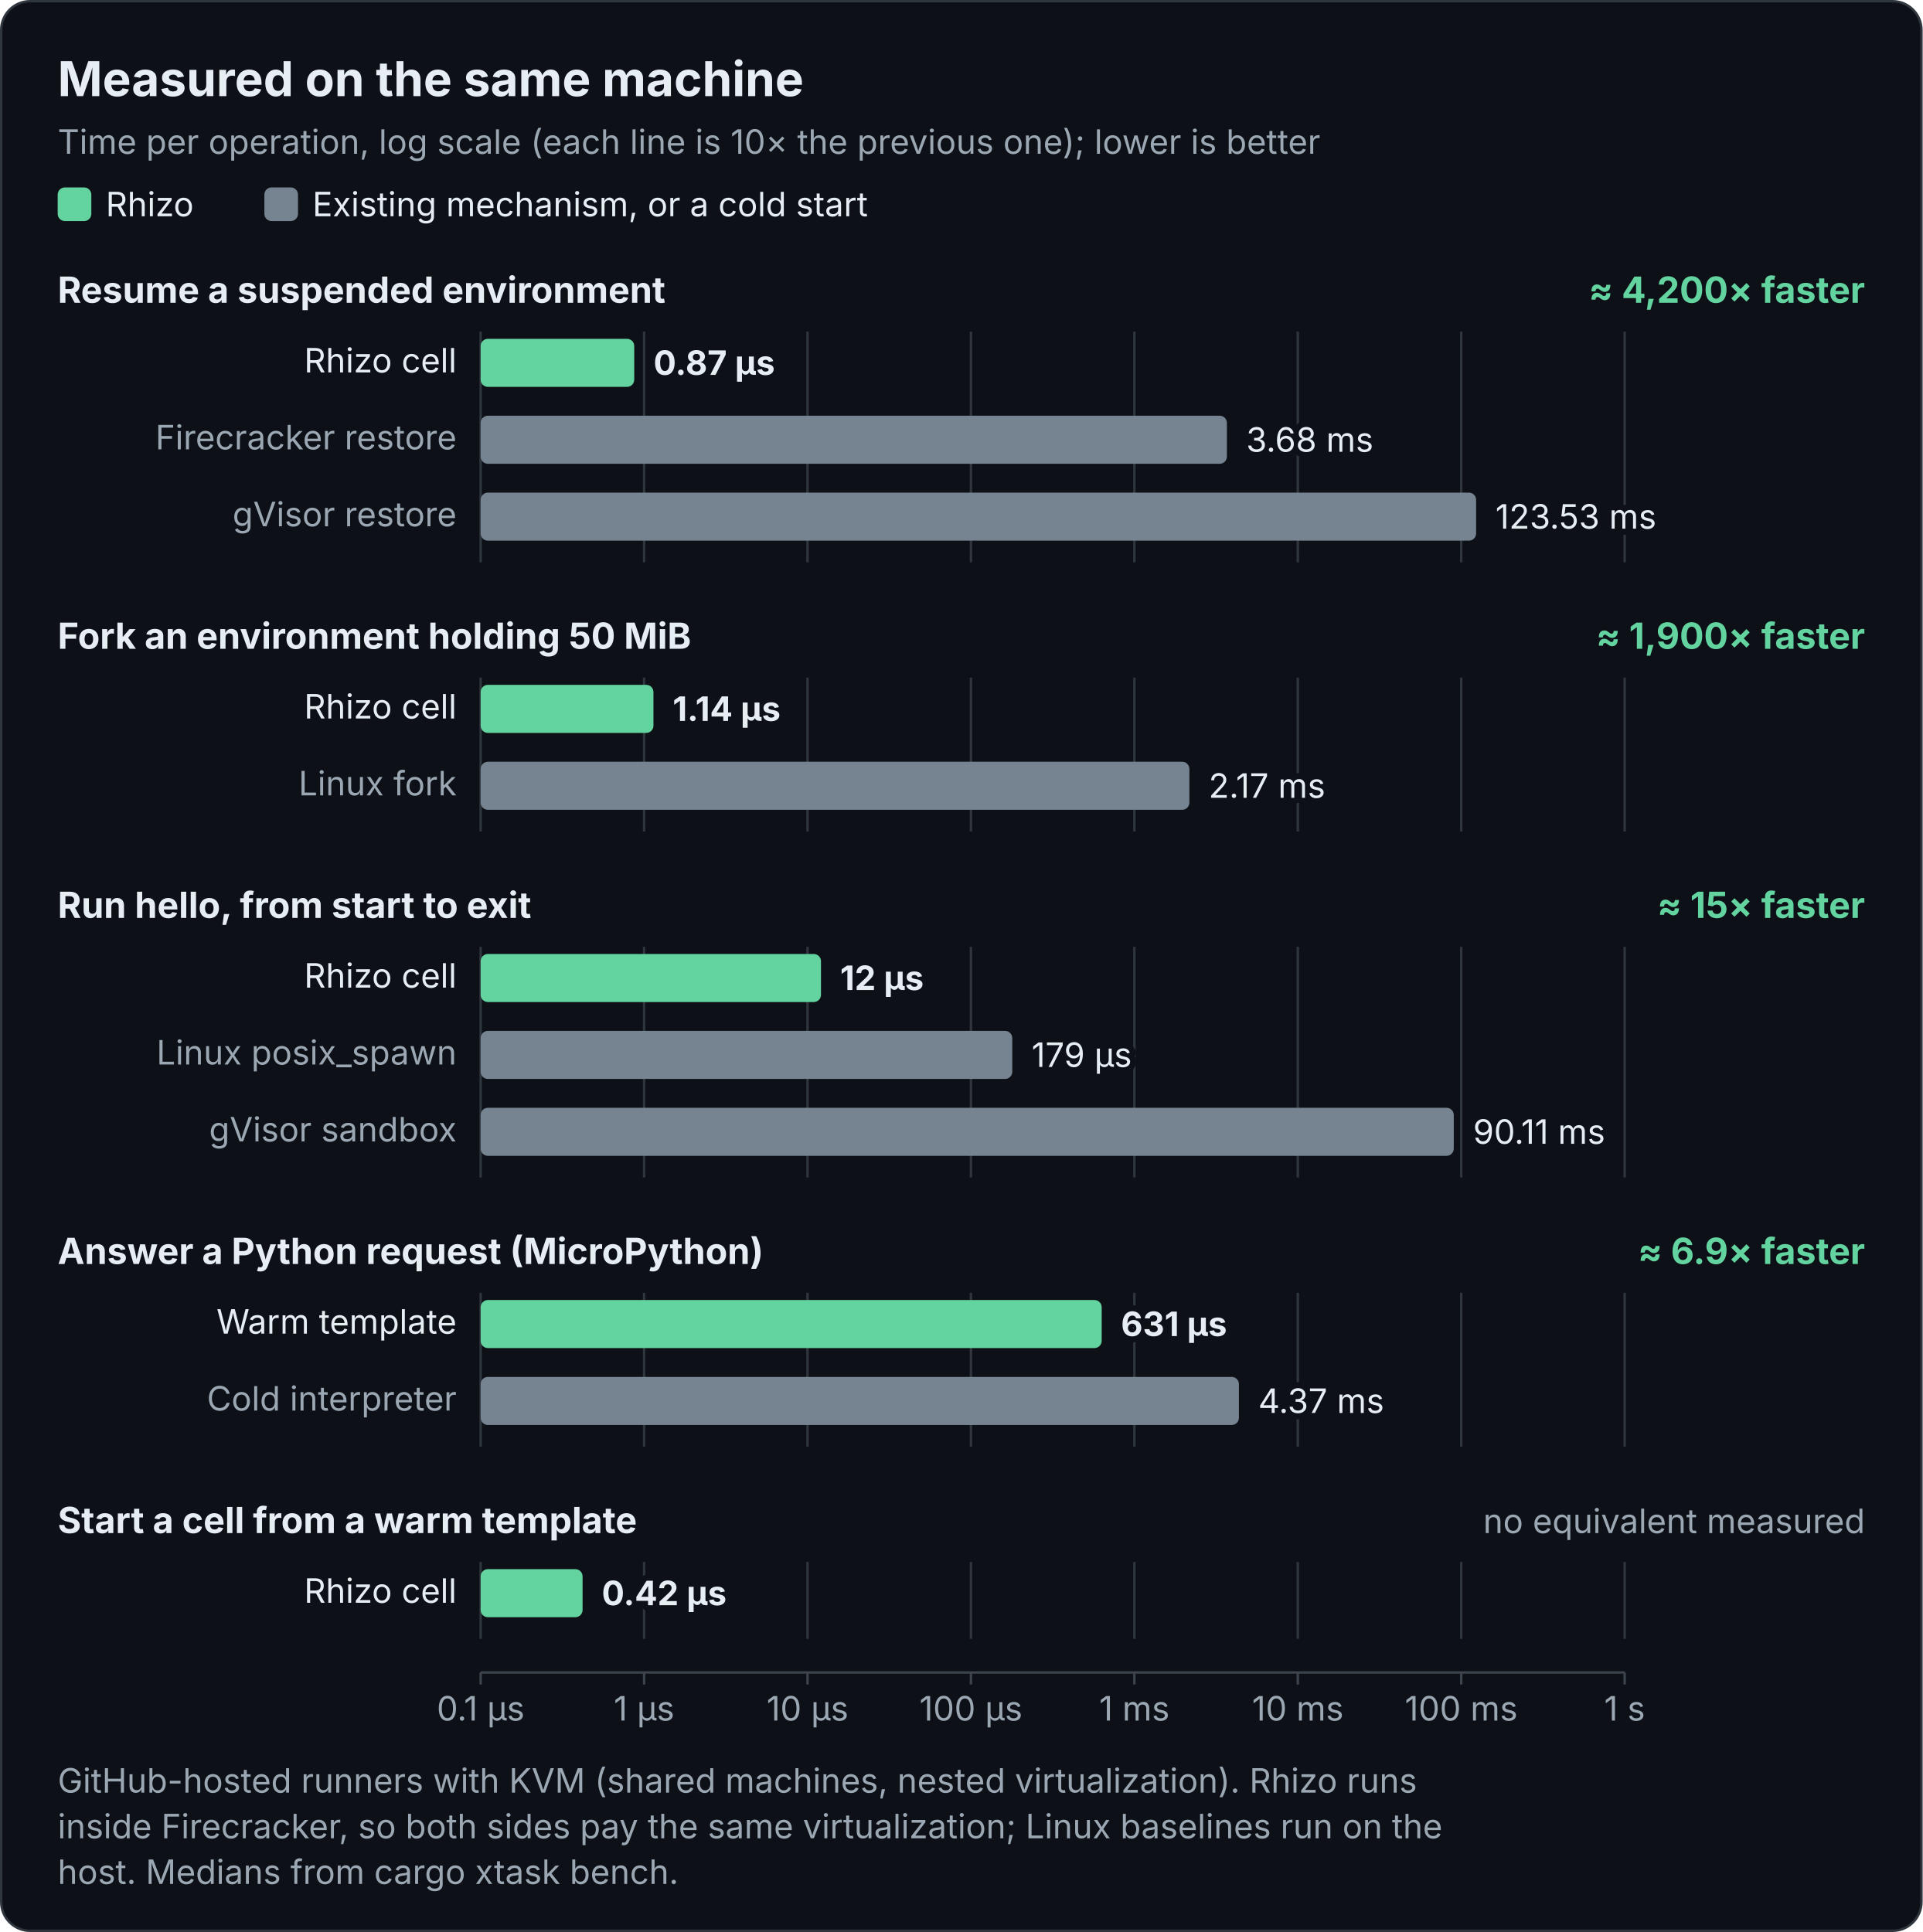
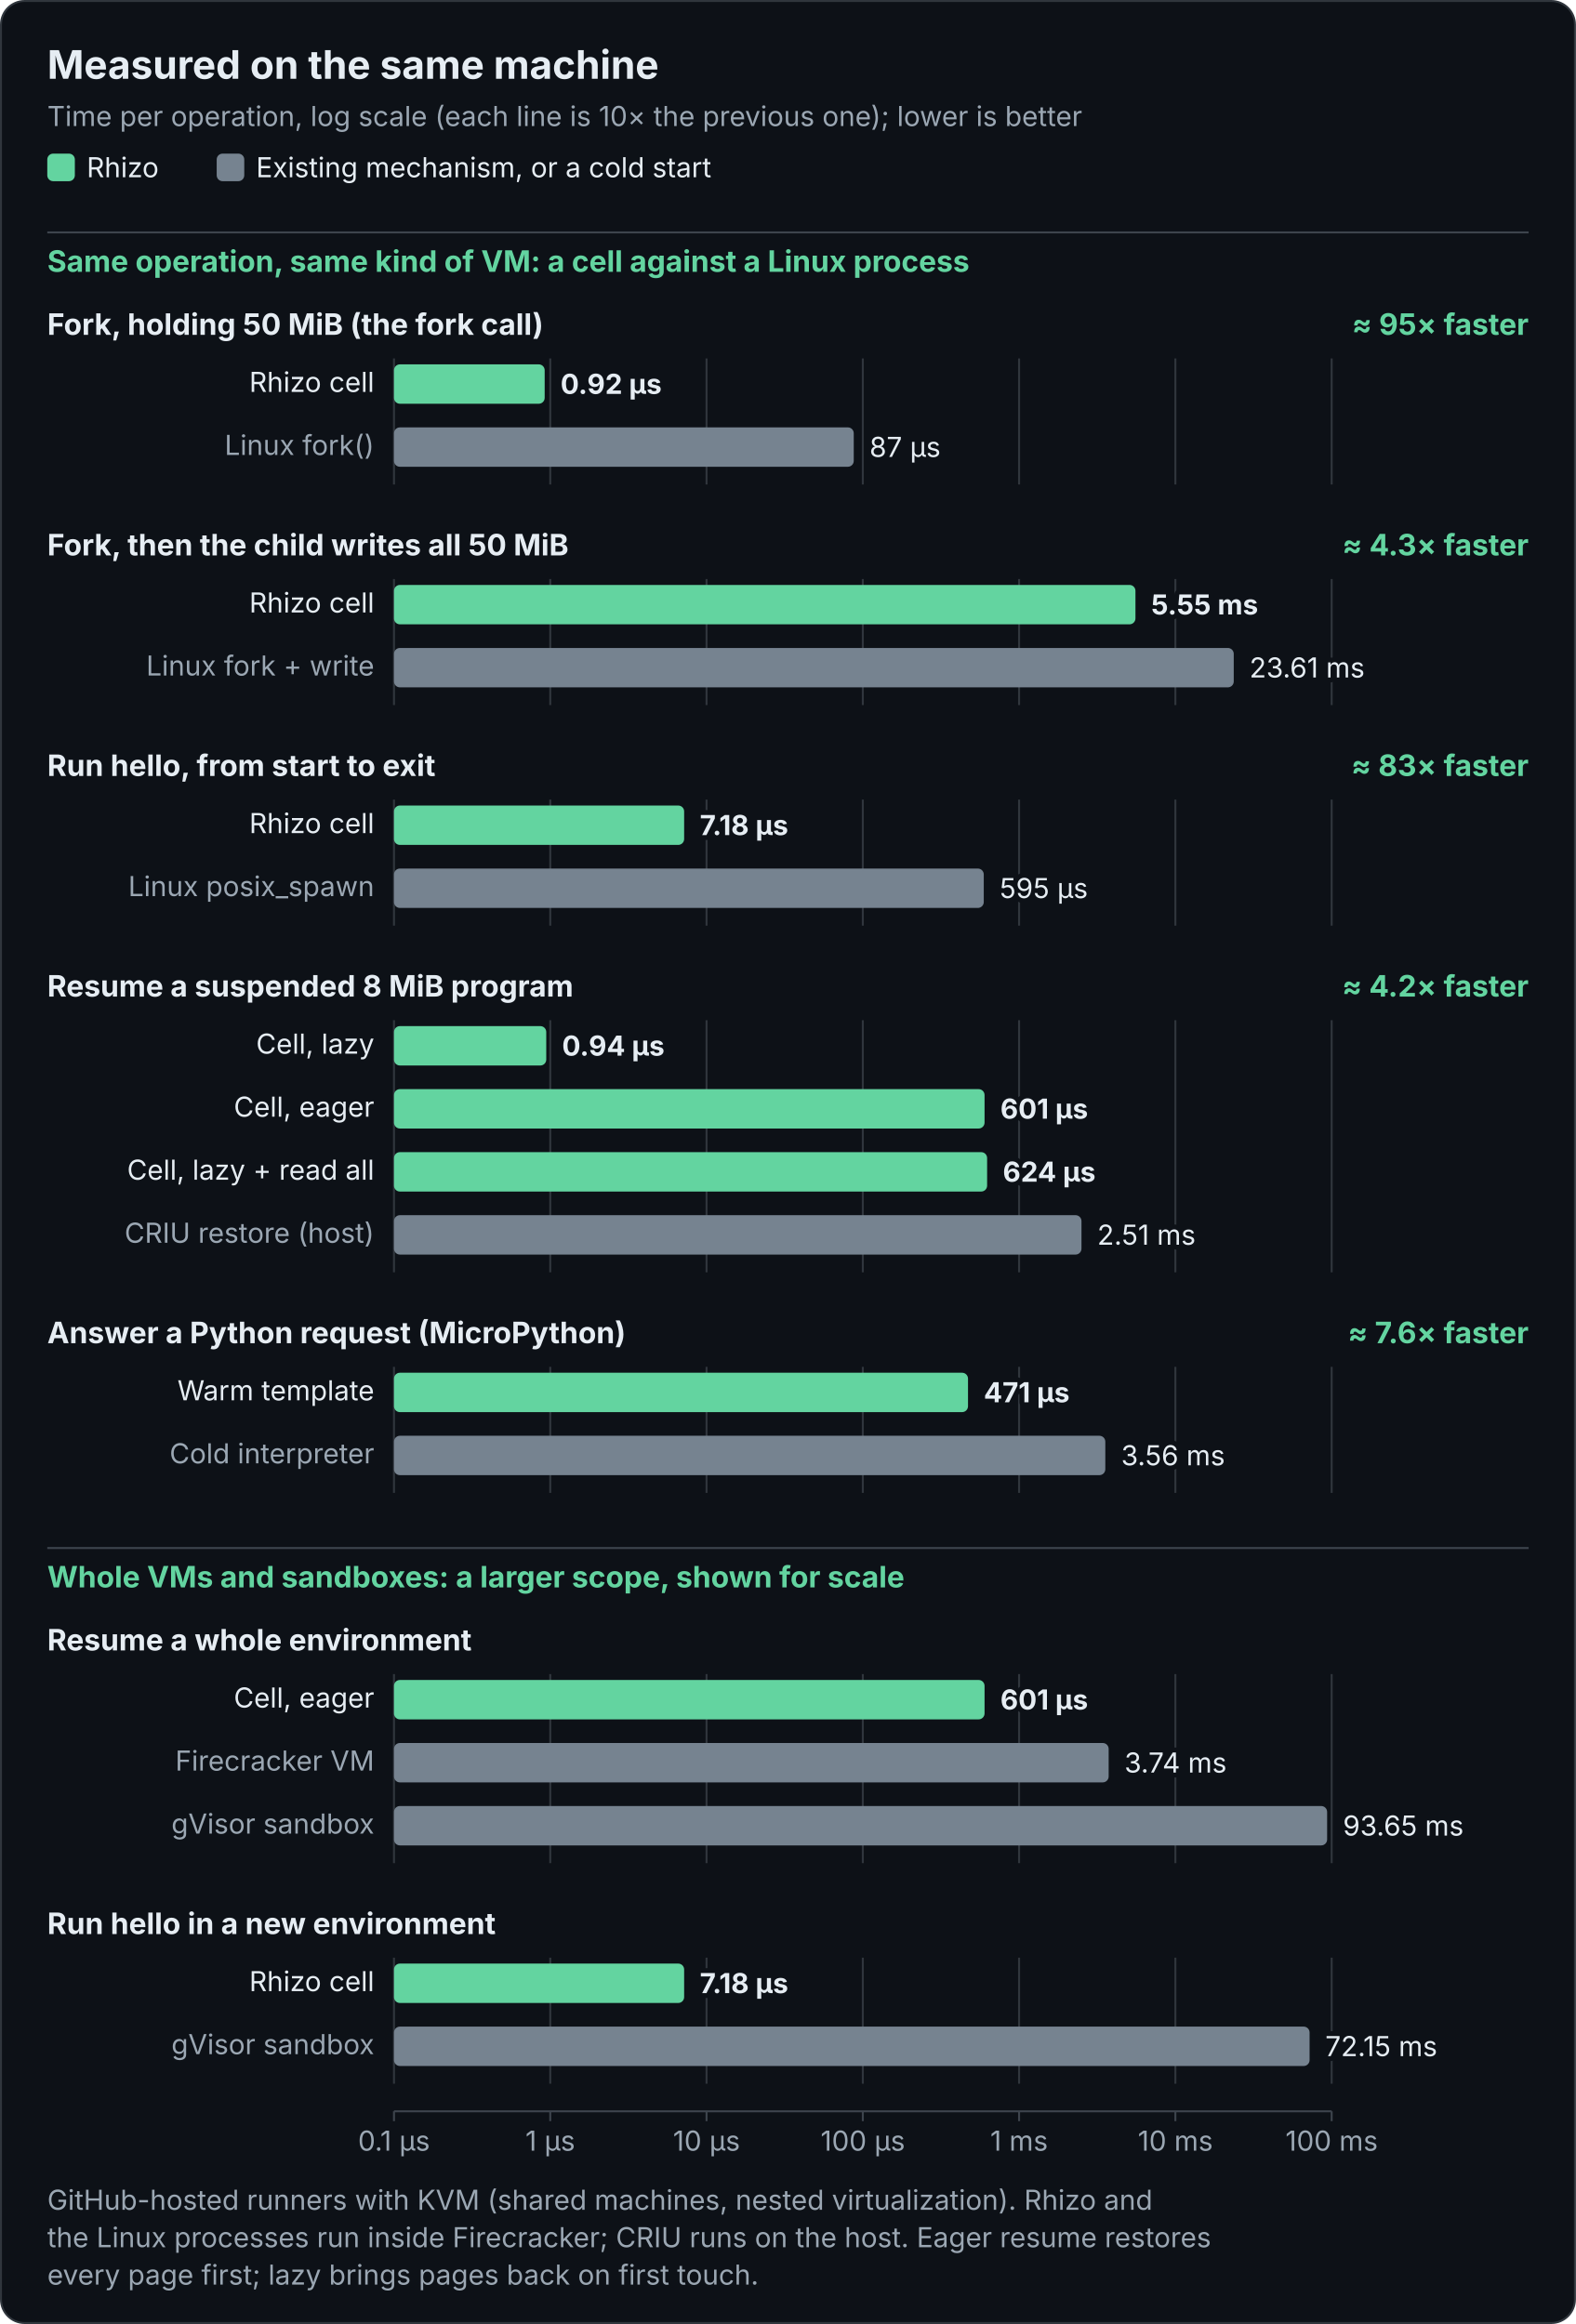
- <svg xmlns="http://www.w3.org/2000/svg" viewBox="0 0 800 804" width="800" height="804" role="img" font-family="Inter, -apple-system, Segoe UI, Helvetica, Arial, sans-serif">
+ <svg xmlns="http://www.w3.org/2000/svg" viewBox="0 0 800 1180" width="800" height="1180" role="img" font-family="Inter, -apple-system, Segoe UI, Helvetica, Arial, sans-serif">
  <defs>
    <marker id="a" viewBox="0 0 10 10" refX="9" refY="5" markerWidth="7" markerHeight="7" orient="auto-start-reverse">
      <path d="M0 0L10 5L0 10z" fill="#8b98a5" />
    </marker>
  </defs>
-   <rect class="bg" x="0.5" y="0.5" width="799" height="803" rx="12" fill="#0d1117" stroke="#30363d" />
+   <rect class="bg" x="0.5" y="0.5" width="799" height="1179" rx="12" fill="#0d1117" stroke="#30363d" />
  <text x="24" y="40" font-size="20" fill="#e6edf3" font-weight="700">Measured on the same machine</text>
  <text x="24" y="64" font-size="14" fill="#9ba7b3">Time per operation, log scale (each line is 10× the previous one); lower is better</text>
  <rect x="24" y="78" width="14" height="14" rx="3" fill="#63d4a0" stroke="#63d4a0" stroke-width="0" />
  <text x="44" y="90" font-size="14" fill="#e6edf3">Rhizo</text>
  <rect x="110" y="78" width="14" height="14" rx="3" fill="#768390" stroke="#768390" stroke-width="0" />
  <text x="130" y="90" font-size="14" fill="#e6edf3">Existing mechanism, or a cold start</text>
-   <line x1="200" y1="696" x2="676" y2="696" stroke="#3d444d" stroke-width="1" />
-   <line x1="200.0" y1="696" x2="200.0" y2="701" stroke="#3d444d" stroke-width="1" />
-   <text x="200.0" y="716" font-size="14" fill="#9ba7b3" text-anchor="middle">0.1 µs</text>
-   <line x1="268.0" y1="696" x2="268.0" y2="701" stroke="#3d444d" stroke-width="1" />
-   <text x="268.0" y="716" font-size="14" fill="#9ba7b3" text-anchor="middle">1 µs</text>
-   <line x1="336.0" y1="696" x2="336.0" y2="701" stroke="#3d444d" stroke-width="1" />
-   <text x="336.0" y="716" font-size="14" fill="#9ba7b3" text-anchor="middle">10 µs</text>
-   <line x1="404.0" y1="696" x2="404.0" y2="701" stroke="#3d444d" stroke-width="1" />
-   <text x="404.0" y="716" font-size="14" fill="#9ba7b3" text-anchor="middle">100 µs</text>
-   <line x1="472.0" y1="696" x2="472.0" y2="701" stroke="#3d444d" stroke-width="1" />
-   <text x="472.0" y="716" font-size="14" fill="#9ba7b3" text-anchor="middle">1 ms</text>
-   <line x1="540.0" y1="696" x2="540.0" y2="701" stroke="#3d444d" stroke-width="1" />
-   <text x="540.0" y="716" font-size="14" fill="#9ba7b3" text-anchor="middle">10 ms</text>
-   <line x1="608.0" y1="696" x2="608.0" y2="701" stroke="#3d444d" stroke-width="1" />
-   <text x="608.0" y="716" font-size="14" fill="#9ba7b3" text-anchor="middle">100 ms</text>
-   <line x1="676.0" y1="696" x2="676.0" y2="701" stroke="#3d444d" stroke-width="1" />
-   <text x="676.0" y="716" font-size="14" fill="#9ba7b3" text-anchor="middle">1 s</text>
-   <text x="24" y="126" font-size="15" fill="#e6edf3" font-weight="700">Resume a suspended environment</text>
-   <text x="776" y="126" font-size="15" fill="#63d4a0" font-weight="700" text-anchor="end">≈ 4,200× faster</text>
-   <line x1="200.0" y1="138" x2="200.0" y2="234" stroke="#30363d" stroke-width="1" />
-   <line x1="268.0" y1="138" x2="268.0" y2="234" stroke="#30363d" stroke-width="1" />
-   <line x1="336.0" y1="138" x2="336.0" y2="234" stroke="#30363d" stroke-width="1" />
-   <line x1="404.0" y1="138" x2="404.0" y2="234" stroke="#30363d" stroke-width="1" />
-   <line x1="472.0" y1="138" x2="472.0" y2="234" stroke="#30363d" stroke-width="1" />
-   <line x1="540.0" y1="138" x2="540.0" y2="234" stroke="#30363d" stroke-width="1" />
-   <line x1="608.0" y1="138" x2="608.0" y2="234" stroke="#30363d" stroke-width="1" />
-   <line x1="676.0" y1="138" x2="676.0" y2="234" stroke="#30363d" stroke-width="1" />
-   <text x="190" y="155" font-size="14" fill="#e6edf3" text-anchor="end">Rhizo cell</text>
-   <rect x="200" y="141" width="63.9" height="20" rx="3" fill="#63d4a0" stroke="#63d4a0" stroke-width="0" />
-   <text x="271.921" y="156" font-size="14" fill="#e6edf3" font-weight="700" stroke="#0d1117" stroke-width="5" stroke-linejoin="round" paint-order="stroke">0.87 µs</text>
-   <text x="190" y="187" font-size="14" fill="#9ba7b3" text-anchor="end">Firecracker restore</text>
-   <rect x="200" y="173" width="310.5" height="20" rx="3" fill="#768390" stroke="#768390" stroke-width="0" />
-   <text x="518.503" y="188" font-size="14" fill="#e6edf3" font-weight="400" stroke="#0d1117" stroke-width="5" stroke-linejoin="round" paint-order="stroke">3.68 ms</text>
-   <text x="190" y="219" font-size="14" fill="#9ba7b3" text-anchor="end">gVisor restore</text>
-   <rect x="200" y="205" width="414.2" height="20" rx="3" fill="#768390" stroke="#768390" stroke-width="0" />
-   <text x="622.24" y="220" font-size="14" fill="#e6edf3" font-weight="400" stroke="#0d1117" stroke-width="5" stroke-linejoin="round" paint-order="stroke">123.53 ms</text>
-   <text x="24" y="270" font-size="15" fill="#e6edf3" font-weight="700">Fork an environment holding 50 MiB</text>
-   <text x="776" y="270" font-size="15" fill="#63d4a0" font-weight="700" text-anchor="end">≈ 1,900× faster</text>
-   <line x1="200.0" y1="282" x2="200.0" y2="346" stroke="#30363d" stroke-width="1" />
-   <line x1="268.0" y1="282" x2="268.0" y2="346" stroke="#30363d" stroke-width="1" />
-   <line x1="336.0" y1="282" x2="336.0" y2="346" stroke="#30363d" stroke-width="1" />
-   <line x1="404.0" y1="282" x2="404.0" y2="346" stroke="#30363d" stroke-width="1" />
-   <line x1="472.0" y1="282" x2="472.0" y2="346" stroke="#30363d" stroke-width="1" />
-   <line x1="540.0" y1="282" x2="540.0" y2="346" stroke="#30363d" stroke-width="1" />
-   <line x1="608.0" y1="282" x2="608.0" y2="346" stroke="#30363d" stroke-width="1" />
-   <line x1="676.0" y1="282" x2="676.0" y2="346" stroke="#30363d" stroke-width="1" />
-   <text x="190" y="299" font-size="14" fill="#e6edf3" text-anchor="end">Rhizo cell</text>
-   <rect x="200" y="285" width="71.9" height="20" rx="3" fill="#63d4a0" stroke="#63d4a0" stroke-width="0" />
-   <text x="279.895" y="300" font-size="14" fill="#e6edf3" font-weight="700" stroke="#0d1117" stroke-width="5" stroke-linejoin="round" paint-order="stroke">1.14 µs</text>
-   <text x="190" y="331" font-size="14" fill="#9ba7b3" text-anchor="end">Linux fork</text>
-   <rect x="200" y="317" width="294.9" height="20" rx="3" fill="#768390" stroke="#768390" stroke-width="0" />
-   <text x="502.881" y="332" font-size="14" fill="#e6edf3" font-weight="400" stroke="#0d1117" stroke-width="5" stroke-linejoin="round" paint-order="stroke">2.17 ms</text>
-   <text x="24" y="382" font-size="15" fill="#e6edf3" font-weight="700">Run hello, from start to exit</text>
-   <text x="776" y="382" font-size="15" fill="#63d4a0" font-weight="700" text-anchor="end">≈ 15× faster</text>
-   <line x1="200.0" y1="394" x2="200.0" y2="490" stroke="#30363d" stroke-width="1" />
-   <line x1="268.0" y1="394" x2="268.0" y2="490" stroke="#30363d" stroke-width="1" />
-   <line x1="336.0" y1="394" x2="336.0" y2="490" stroke="#30363d" stroke-width="1" />
-   <line x1="404.0" y1="394" x2="404.0" y2="490" stroke="#30363d" stroke-width="1" />
-   <line x1="472.0" y1="394" x2="472.0" y2="490" stroke="#30363d" stroke-width="1" />
-   <line x1="540.0" y1="394" x2="540.0" y2="490" stroke="#30363d" stroke-width="1" />
-   <line x1="608.0" y1="394" x2="608.0" y2="490" stroke="#30363d" stroke-width="1" />
-   <line x1="676.0" y1="394" x2="676.0" y2="490" stroke="#30363d" stroke-width="1" />
-   <text x="190" y="411" font-size="14" fill="#e6edf3" text-anchor="end">Rhizo cell</text>
-   <rect x="200" y="397" width="141.6" height="20" rx="3" fill="#63d4a0" stroke="#63d4a0" stroke-width="0" />
-   <text x="349.561" y="412" font-size="14" fill="#e6edf3" font-weight="700" stroke="#0d1117" stroke-width="5" stroke-linejoin="round" paint-order="stroke">12 µs</text>
-   <text x="190" y="443" font-size="14" fill="#9ba7b3" text-anchor="end">Linux posix_spawn</text>
-   <rect x="200" y="429" width="221.2" height="20" rx="3" fill="#768390" stroke="#768390" stroke-width="0" />
-   <text x="429.244" y="444" font-size="14" fill="#e6edf3" font-weight="400" stroke="#0d1117" stroke-width="5" stroke-linejoin="round" paint-order="stroke">179 µs</text>
-   <text x="190" y="475" font-size="14" fill="#9ba7b3" text-anchor="end">gVisor sandbox</text>
-   <rect x="200" y="461" width="404.9" height="20" rx="3" fill="#768390" stroke="#768390" stroke-width="0" />
-   <text x="612.924" y="476" font-size="14" fill="#e6edf3" font-weight="400" stroke="#0d1117" stroke-width="5" stroke-linejoin="round" paint-order="stroke">90.11 ms</text>
-   <text x="24" y="526" font-size="15" fill="#e6edf3" font-weight="700">Answer a Python request (MicroPython)</text>
-   <text x="776" y="526" font-size="15" fill="#63d4a0" font-weight="700" text-anchor="end">≈ 6.9× faster</text>
-   <line x1="200.0" y1="538" x2="200.0" y2="602" stroke="#30363d" stroke-width="1" />
-   <line x1="268.0" y1="538" x2="268.0" y2="602" stroke="#30363d" stroke-width="1" />
-   <line x1="336.0" y1="538" x2="336.0" y2="602" stroke="#30363d" stroke-width="1" />
-   <line x1="404.0" y1="538" x2="404.0" y2="602" stroke="#30363d" stroke-width="1" />
-   <line x1="472.0" y1="538" x2="472.0" y2="602" stroke="#30363d" stroke-width="1" />
-   <line x1="540.0" y1="538" x2="540.0" y2="602" stroke="#30363d" stroke-width="1" />
-   <line x1="608.0" y1="538" x2="608.0" y2="602" stroke="#30363d" stroke-width="1" />
-   <line x1="676.0" y1="538" x2="676.0" y2="602" stroke="#30363d" stroke-width="1" />
-   <text x="190" y="555" font-size="14" fill="#e6edf3" text-anchor="end">Warm template</text>
-   <rect x="200" y="541" width="258.4" height="20" rx="3" fill="#63d4a0" stroke="#63d4a0" stroke-width="0" />
-   <text x="466.417" y="556" font-size="14" fill="#e6edf3" font-weight="700" stroke="#0d1117" stroke-width="5" stroke-linejoin="round" paint-order="stroke">631 µs</text>
-   <text x="190" y="587" font-size="14" fill="#9ba7b3" text-anchor="end">Cold interpreter</text>
-   <rect x="200" y="573" width="315.5" height="20" rx="3" fill="#768390" stroke="#768390" stroke-width="0" />
-   <text x="523.519" y="588" font-size="14" fill="#e6edf3" font-weight="400" stroke="#0d1117" stroke-width="5" stroke-linejoin="round" paint-order="stroke">4.37 ms</text>
-   <text x="24" y="638" font-size="15" fill="#e6edf3" font-weight="700">Start a cell from a warm template</text>
-   <text x="776" y="638" font-size="14" fill="#9ba7b3" text-anchor="end">no equivalent measured</text>
-   <line x1="200.0" y1="650" x2="200.0" y2="682" stroke="#30363d" stroke-width="1" />
-   <line x1="268.0" y1="650" x2="268.0" y2="682" stroke="#30363d" stroke-width="1" />
-   <line x1="336.0" y1="650" x2="336.0" y2="682" stroke="#30363d" stroke-width="1" />
-   <line x1="404.0" y1="650" x2="404.0" y2="682" stroke="#30363d" stroke-width="1" />
-   <line x1="472.0" y1="650" x2="472.0" y2="682" stroke="#30363d" stroke-width="1" />
-   <line x1="540.0" y1="650" x2="540.0" y2="682" stroke="#30363d" stroke-width="1" />
-   <line x1="608.0" y1="650" x2="608.0" y2="682" stroke="#30363d" stroke-width="1" />
-   <line x1="676.0" y1="650" x2="676.0" y2="682" stroke="#30363d" stroke-width="1" />
-   <text x="190" y="667" font-size="14" fill="#e6edf3" text-anchor="end">Rhizo cell</text>
-   <rect x="200" y="653" width="42.4" height="20" rx="3" fill="#63d4a0" stroke="#63d4a0" stroke-width="0" />
-   <text x="250.381" y="668" font-size="14" fill="#e6edf3" font-weight="700" stroke="#0d1117" stroke-width="5" stroke-linejoin="round" paint-order="stroke">0.42 µs</text>
-   <text x="24" y="746" font-size="14" fill="#9ba7b3">GitHub-hosted runners with KVM (shared machines, nested virtualization). Rhizo runs</text>
-   <text x="24" y="765" font-size="14" fill="#9ba7b3">inside Firecracker, so both sides pay the same virtualization; Linux baselines run on the</text>
-   <text x="24" y="784" font-size="14" fill="#9ba7b3">host. Medians from cargo xtask bench.</text>
+   <line x1="200" y1="1072" x2="676" y2="1072" stroke="#3d444d" stroke-width="1" />
+   <line x1="200.0" y1="1072" x2="200.0" y2="1077" stroke="#3d444d" stroke-width="1" />
+   <text x="200.0" y="1092" font-size="14" fill="#9ba7b3" text-anchor="middle">0.1 µs</text>
+   <line x1="279.333" y1="1072" x2="279.333" y2="1077" stroke="#3d444d" stroke-width="1" />
+   <text x="279.333" y="1092" font-size="14" fill="#9ba7b3" text-anchor="middle">1 µs</text>
+   <line x1="358.667" y1="1072" x2="358.667" y2="1077" stroke="#3d444d" stroke-width="1" />
+   <text x="358.667" y="1092" font-size="14" fill="#9ba7b3" text-anchor="middle">10 µs</text>
+   <line x1="438.0" y1="1072" x2="438.0" y2="1077" stroke="#3d444d" stroke-width="1" />
+   <text x="438.0" y="1092" font-size="14" fill="#9ba7b3" text-anchor="middle">100 µs</text>
+   <line x1="517.333" y1="1072" x2="517.333" y2="1077" stroke="#3d444d" stroke-width="1" />
+   <text x="517.333" y="1092" font-size="14" fill="#9ba7b3" text-anchor="middle">1 ms</text>
+   <line x1="596.667" y1="1072" x2="596.667" y2="1077" stroke="#3d444d" stroke-width="1" />
+   <text x="596.667" y="1092" font-size="14" fill="#9ba7b3" text-anchor="middle">10 ms</text>
+   <line x1="676.0" y1="1072" x2="676.0" y2="1077" stroke="#3d444d" stroke-width="1" />
+   <text x="676.0" y="1092" font-size="14" fill="#9ba7b3" text-anchor="middle">100 ms</text>
+   <line x1="24" y1="118" x2="776" y2="118" stroke="#3d444d" stroke-width="1" />
+   <text x="24" y="138" font-size="15" fill="#63d4a0" font-weight="700">Same operation, same kind of VM: a cell against a Linux process</text>
+   <text x="24" y="170" font-size="15" fill="#e6edf3" font-weight="700">Fork, holding 50 MiB (the fork call)</text>
+   <text x="776" y="170" font-size="15" fill="#63d4a0" font-weight="700" text-anchor="end">≈ 95× faster</text>
+   <line x1="200.0" y1="182" x2="200.0" y2="246" stroke="#30363d" stroke-width="1" />
+   <line x1="279.333" y1="182" x2="279.333" y2="246" stroke="#30363d" stroke-width="1" />
+   <line x1="358.667" y1="182" x2="358.667" y2="246" stroke="#30363d" stroke-width="1" />
+   <line x1="438.0" y1="182" x2="438.0" y2="246" stroke="#30363d" stroke-width="1" />
+   <line x1="517.333" y1="182" x2="517.333" y2="246" stroke="#30363d" stroke-width="1" />
+   <line x1="596.667" y1="182" x2="596.667" y2="246" stroke="#30363d" stroke-width="1" />
+   <line x1="676.0" y1="182" x2="676.0" y2="246" stroke="#30363d" stroke-width="1" />
+   <text x="190" y="199" font-size="14" fill="#e6edf3" text-anchor="end">Rhizo cell</text>
+   <rect x="200" y="185" width="76.5" height="20" rx="3" fill="#63d4a0" stroke="#63d4a0" stroke-width="0" />
+   <text x="284.535" y="200" font-size="14" fill="#e6edf3" font-weight="700" stroke="#0d1117" stroke-width="5" stroke-linejoin="round" paint-order="stroke">0.92 µs</text>
+   <text x="190" y="231" font-size="14" fill="#9ba7b3" text-anchor="end">Linux fork()</text>
+   <rect x="200" y="217" width="233.4" height="20" rx="3" fill="#768390" stroke="#768390" stroke-width="0" />
+   <text x="441.387" y="232" font-size="14" fill="#e6edf3" font-weight="400" stroke="#0d1117" stroke-width="5" stroke-linejoin="round" paint-order="stroke">87 µs</text>
+   <text x="24" y="282" font-size="15" fill="#e6edf3" font-weight="700">Fork, then the child writes all 50 MiB</text>
+   <text x="776" y="282" font-size="15" fill="#63d4a0" font-weight="700" text-anchor="end">≈ 4.3× faster</text>
+   <line x1="200.0" y1="294" x2="200.0" y2="358" stroke="#30363d" stroke-width="1" />
+   <line x1="279.333" y1="294" x2="279.333" y2="358" stroke="#30363d" stroke-width="1" />
+   <line x1="358.667" y1="294" x2="358.667" y2="358" stroke="#30363d" stroke-width="1" />
+   <line x1="438.0" y1="294" x2="438.0" y2="358" stroke="#30363d" stroke-width="1" />
+   <line x1="517.333" y1="294" x2="517.333" y2="358" stroke="#30363d" stroke-width="1" />
+   <line x1="596.667" y1="294" x2="596.667" y2="358" stroke="#30363d" stroke-width="1" />
+   <line x1="676.0" y1="294" x2="676.0" y2="358" stroke="#30363d" stroke-width="1" />
+   <text x="190" y="311" font-size="14" fill="#e6edf3" text-anchor="end">Rhizo cell</text>
+   <rect x="200" y="297" width="376.4" height="20" rx="3" fill="#63d4a0" stroke="#63d4a0" stroke-width="0" />
+   <text x="584.369" y="312" font-size="14" fill="#e6edf3" font-weight="700" stroke="#0d1117" stroke-width="5" stroke-linejoin="round" paint-order="stroke">5.55 ms</text>
+   <text x="190" y="343" font-size="14" fill="#9ba7b3" text-anchor="end">Linux fork + write</text>
+   <rect x="200" y="329" width="426.3" height="20" rx="3" fill="#768390" stroke="#768390" stroke-width="0" />
+   <text x="634.269" y="344" font-size="14" fill="#e6edf3" font-weight="400" stroke="#0d1117" stroke-width="5" stroke-linejoin="round" paint-order="stroke">23.61 ms</text>
+   <text x="24" y="394" font-size="15" fill="#e6edf3" font-weight="700">Run hello, from start to exit</text>
+   <text x="776" y="394" font-size="15" fill="#63d4a0" font-weight="700" text-anchor="end">≈ 83× faster</text>
+   <line x1="200.0" y1="406" x2="200.0" y2="470" stroke="#30363d" stroke-width="1" />
+   <line x1="279.333" y1="406" x2="279.333" y2="470" stroke="#30363d" stroke-width="1" />
+   <line x1="358.667" y1="406" x2="358.667" y2="470" stroke="#30363d" stroke-width="1" />
+   <line x1="438.0" y1="406" x2="438.0" y2="470" stroke="#30363d" stroke-width="1" />
+   <line x1="517.333" y1="406" x2="517.333" y2="470" stroke="#30363d" stroke-width="1" />
+   <line x1="596.667" y1="406" x2="596.667" y2="470" stroke="#30363d" stroke-width="1" />
+   <line x1="676.0" y1="406" x2="676.0" y2="470" stroke="#30363d" stroke-width="1" />
+   <text x="190" y="423" font-size="14" fill="#e6edf3" text-anchor="end">Rhizo cell</text>
+   <rect x="200" y="409" width="147.3" height="20" rx="3" fill="#63d4a0" stroke="#63d4a0" stroke-width="0" />
+   <text x="355.257" y="424" font-size="14" fill="#e6edf3" font-weight="700" stroke="#0d1117" stroke-width="5" stroke-linejoin="round" paint-order="stroke">7.18 µs</text>
+   <text x="190" y="455" font-size="14" fill="#9ba7b3" text-anchor="end">Linux posix_spawn</text>
+   <rect x="200" y="441" width="299.4" height="20" rx="3" fill="#768390" stroke="#768390" stroke-width="0" />
+   <text x="507.436" y="456" font-size="14" fill="#e6edf3" font-weight="400" stroke="#0d1117" stroke-width="5" stroke-linejoin="round" paint-order="stroke">595 µs</text>
+   <text x="24" y="506" font-size="15" fill="#e6edf3" font-weight="700">Resume a suspended 8 MiB program</text>
+   <text x="776" y="506" font-size="15" fill="#63d4a0" font-weight="700" text-anchor="end">≈ 4.2× faster</text>
+   <line x1="200.0" y1="518" x2="200.0" y2="646" stroke="#30363d" stroke-width="1" />
+   <line x1="279.333" y1="518" x2="279.333" y2="646" stroke="#30363d" stroke-width="1" />
+   <line x1="358.667" y1="518" x2="358.667" y2="646" stroke="#30363d" stroke-width="1" />
+   <line x1="438.0" y1="518" x2="438.0" y2="646" stroke="#30363d" stroke-width="1" />
+   <line x1="517.333" y1="518" x2="517.333" y2="646" stroke="#30363d" stroke-width="1" />
+   <line x1="596.667" y1="518" x2="596.667" y2="646" stroke="#30363d" stroke-width="1" />
+   <line x1="676.0" y1="518" x2="676.0" y2="646" stroke="#30363d" stroke-width="1" />
+   <text x="190" y="535" font-size="14" fill="#e6edf3" text-anchor="end">Cell, lazy</text>
+   <rect x="200" y="521" width="77.3" height="20" rx="3" fill="#63d4a0" stroke="#63d4a0" stroke-width="0" />
+   <text x="285.311" y="536" font-size="14" fill="#e6edf3" font-weight="700" stroke="#0d1117" stroke-width="5" stroke-linejoin="round" paint-order="stroke">0.94 µs</text>
+   <text x="190" y="567" font-size="14" fill="#e6edf3" text-anchor="end">Cell, eager</text>
+   <rect x="200" y="553" width="299.8" height="20" rx="3" fill="#63d4a0" stroke="#63d4a0" stroke-width="0" />
+   <text x="507.816" y="568" font-size="14" fill="#e6edf3" font-weight="700" stroke="#0d1117" stroke-width="5" stroke-linejoin="round" paint-order="stroke">601 µs</text>
+   <text x="190" y="599" font-size="14" fill="#e6edf3" text-anchor="end">Cell, lazy + read all</text>
+   <rect x="200" y="585" width="301.1" height="20" rx="3" fill="#63d4a0" stroke="#63d4a0" stroke-width="0" />
+   <text x="509.063" y="600" font-size="14" fill="#e6edf3" font-weight="700" stroke="#0d1117" stroke-width="5" stroke-linejoin="round" paint-order="stroke">624 µs</text>
+   <text x="190" y="631" font-size="14" fill="#9ba7b3" text-anchor="end">CRIU restore (host)</text>
+   <rect x="200" y="617" width="349.0" height="20" rx="3" fill="#768390" stroke="#768390" stroke-width="0" />
+   <text x="556.993" y="632" font-size="14" fill="#e6edf3" font-weight="400" stroke="#0d1117" stroke-width="5" stroke-linejoin="round" paint-order="stroke">2.51 ms</text>
+   <text x="24" y="682" font-size="15" fill="#e6edf3" font-weight="700">Answer a Python request (MicroPython)</text>
+   <text x="776" y="682" font-size="15" fill="#63d4a0" font-weight="700" text-anchor="end">≈ 7.6× faster</text>
+   <line x1="200.0" y1="694" x2="200.0" y2="758" stroke="#30363d" stroke-width="1" />
+   <line x1="279.333" y1="694" x2="279.333" y2="758" stroke="#30363d" stroke-width="1" />
+   <line x1="358.667" y1="694" x2="358.667" y2="758" stroke="#30363d" stroke-width="1" />
+   <line x1="438.0" y1="694" x2="438.0" y2="758" stroke="#30363d" stroke-width="1" />
+   <line x1="517.333" y1="694" x2="517.333" y2="758" stroke="#30363d" stroke-width="1" />
+   <line x1="596.667" y1="694" x2="596.667" y2="758" stroke="#30363d" stroke-width="1" />
+   <line x1="676.0" y1="694" x2="676.0" y2="758" stroke="#30363d" stroke-width="1" />
+   <text x="190" y="711" font-size="14" fill="#e6edf3" text-anchor="end">Warm template</text>
+   <rect x="200" y="697" width="291.4" height="20" rx="3" fill="#63d4a0" stroke="#63d4a0" stroke-width="0" />
+   <text x="499.388" y="712" font-size="14" fill="#e6edf3" font-weight="700" stroke="#0d1117" stroke-width="5" stroke-linejoin="round" paint-order="stroke">471 µs</text>
+   <text x="190" y="743" font-size="14" fill="#9ba7b3" text-anchor="end">Cold interpreter</text>
+   <rect x="200" y="729" width="361.1" height="20" rx="3" fill="#768390" stroke="#768390" stroke-width="0" />
+   <text x="569.118" y="744" font-size="14" fill="#e6edf3" font-weight="400" stroke="#0d1117" stroke-width="5" stroke-linejoin="round" paint-order="stroke">3.56 ms</text>
+   <line x1="24" y1="786" x2="776" y2="786" stroke="#3d444d" stroke-width="1" />
+   <text x="24" y="806" font-size="15" fill="#63d4a0" font-weight="700">Whole VMs and sandboxes: a larger scope, shown for scale</text>
+   <text x="24" y="838" font-size="15" fill="#e6edf3" font-weight="700">Resume a whole environment</text>
+   <line x1="200.0" y1="850" x2="200.0" y2="946" stroke="#30363d" stroke-width="1" />
+   <line x1="279.333" y1="850" x2="279.333" y2="946" stroke="#30363d" stroke-width="1" />
+   <line x1="358.667" y1="850" x2="358.667" y2="946" stroke="#30363d" stroke-width="1" />
+   <line x1="438.0" y1="850" x2="438.0" y2="946" stroke="#30363d" stroke-width="1" />
+   <line x1="517.333" y1="850" x2="517.333" y2="946" stroke="#30363d" stroke-width="1" />
+   <line x1="596.667" y1="850" x2="596.667" y2="946" stroke="#30363d" stroke-width="1" />
+   <line x1="676.0" y1="850" x2="676.0" y2="946" stroke="#30363d" stroke-width="1" />
+   <text x="190" y="867" font-size="14" fill="#e6edf3" text-anchor="end">Cell, eager</text>
+   <rect x="200" y="853" width="299.8" height="20" rx="3" fill="#63d4a0" stroke="#63d4a0" stroke-width="0" />
+   <text x="507.816" y="868" font-size="14" fill="#e6edf3" font-weight="700" stroke="#0d1117" stroke-width="5" stroke-linejoin="round" paint-order="stroke">601 µs</text>
+   <text x="190" y="899" font-size="14" fill="#9ba7b3" text-anchor="end">Firecracker VM</text>
+   <rect x="200" y="885" width="362.8" height="20" rx="3" fill="#768390" stroke="#768390" stroke-width="0" />
+   <text x="570.793" y="900" font-size="14" fill="#e6edf3" font-weight="400" stroke="#0d1117" stroke-width="5" stroke-linejoin="round" paint-order="stroke">3.74 ms</text>
+   <text x="190" y="931" font-size="14" fill="#9ba7b3" text-anchor="end">gVisor sandbox</text>
+   <rect x="200" y="917" width="473.7" height="20" rx="3" fill="#768390" stroke="#768390" stroke-width="0" />
+   <text x="681.741" y="932" font-size="14" fill="#e6edf3" font-weight="400" stroke="#0d1117" stroke-width="5" stroke-linejoin="round" paint-order="stroke">93.65 ms</text>
+   <text x="24" y="982" font-size="15" fill="#e6edf3" font-weight="700">Run hello in a new environment</text>
+   <line x1="200.0" y1="994" x2="200.0" y2="1058" stroke="#30363d" stroke-width="1" />
+   <line x1="279.333" y1="994" x2="279.333" y2="1058" stroke="#30363d" stroke-width="1" />
+   <line x1="358.667" y1="994" x2="358.667" y2="1058" stroke="#30363d" stroke-width="1" />
+   <line x1="438.0" y1="994" x2="438.0" y2="1058" stroke="#30363d" stroke-width="1" />
+   <line x1="517.333" y1="994" x2="517.333" y2="1058" stroke="#30363d" stroke-width="1" />
+   <line x1="596.667" y1="994" x2="596.667" y2="1058" stroke="#30363d" stroke-width="1" />
+   <line x1="676.0" y1="994" x2="676.0" y2="1058" stroke="#30363d" stroke-width="1" />
+   <text x="190" y="1011" font-size="14" fill="#e6edf3" text-anchor="end">Rhizo cell</text>
+   <rect x="200" y="997" width="147.3" height="20" rx="3" fill="#63d4a0" stroke="#63d4a0" stroke-width="0" />
+   <text x="355.257" y="1012" font-size="14" fill="#e6edf3" font-weight="700" stroke="#0d1117" stroke-width="5" stroke-linejoin="round" paint-order="stroke">7.18 µs</text>
+   <text x="190" y="1043" font-size="14" fill="#9ba7b3" text-anchor="end">gVisor sandbox</text>
+   <rect x="200" y="1029" width="464.8" height="20" rx="3" fill="#768390" stroke="#768390" stroke-width="0" />
+   <text x="672.753" y="1044" font-size="14" fill="#e6edf3" font-weight="400" stroke="#0d1117" stroke-width="5" stroke-linejoin="round" paint-order="stroke">72.15 ms</text>
+   <text x="24" y="1122" font-size="14" fill="#9ba7b3">GitHub-hosted runners with KVM (shared machines, nested virtualization). Rhizo and</text>
+   <text x="24" y="1141" font-size="14" fill="#9ba7b3">the Linux processes run inside Firecracker; CRIU runs on the host. Eager resume restores</text>
+   <text x="24" y="1160" font-size="14" fill="#9ba7b3">every page first; lazy brings pages back on first touch.</text>
</svg>
